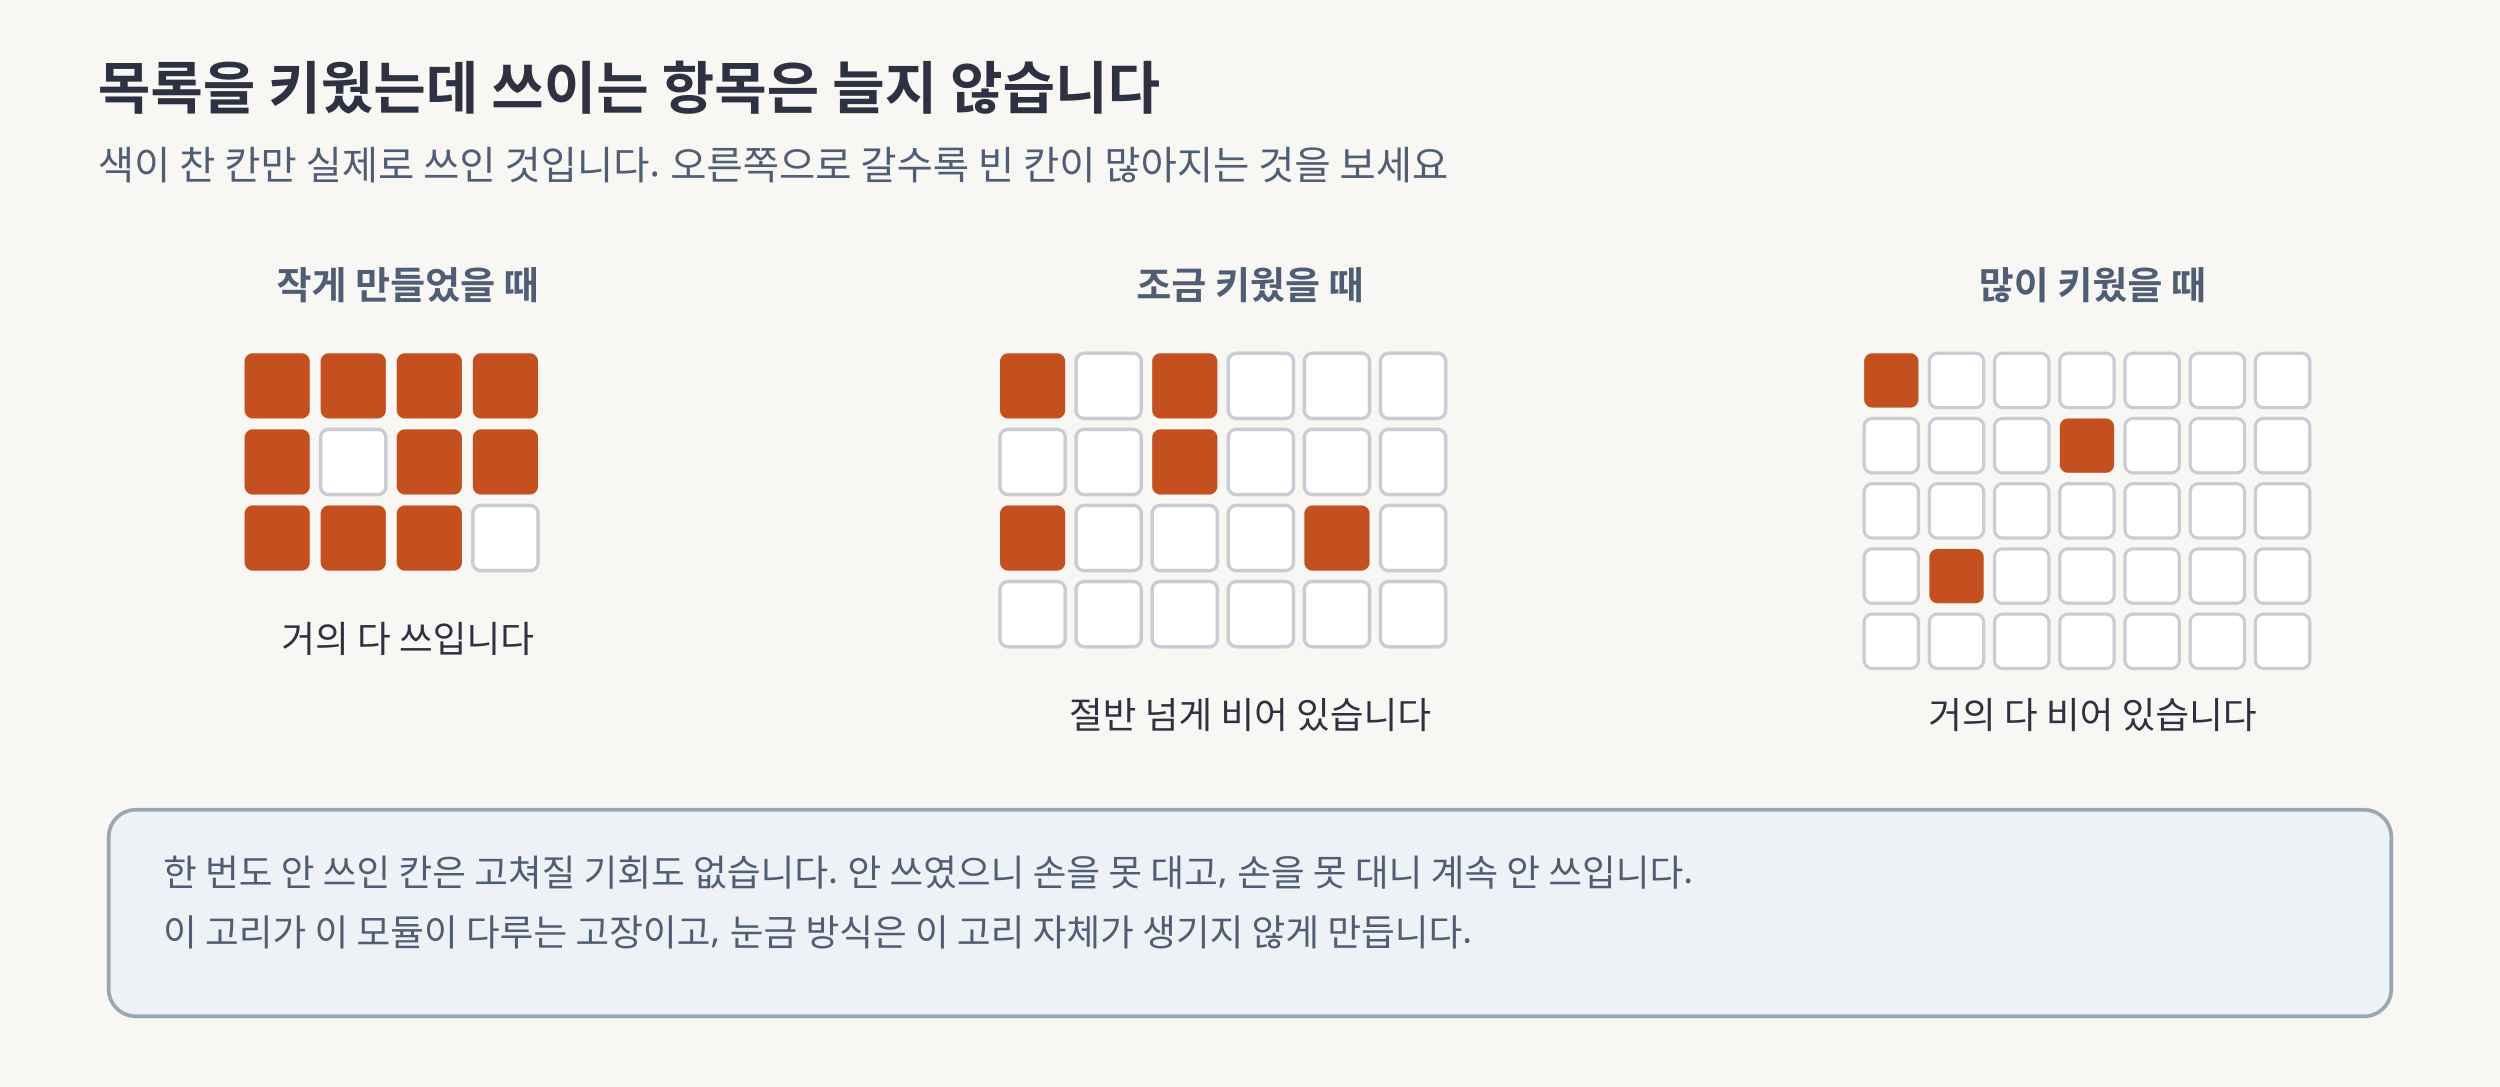
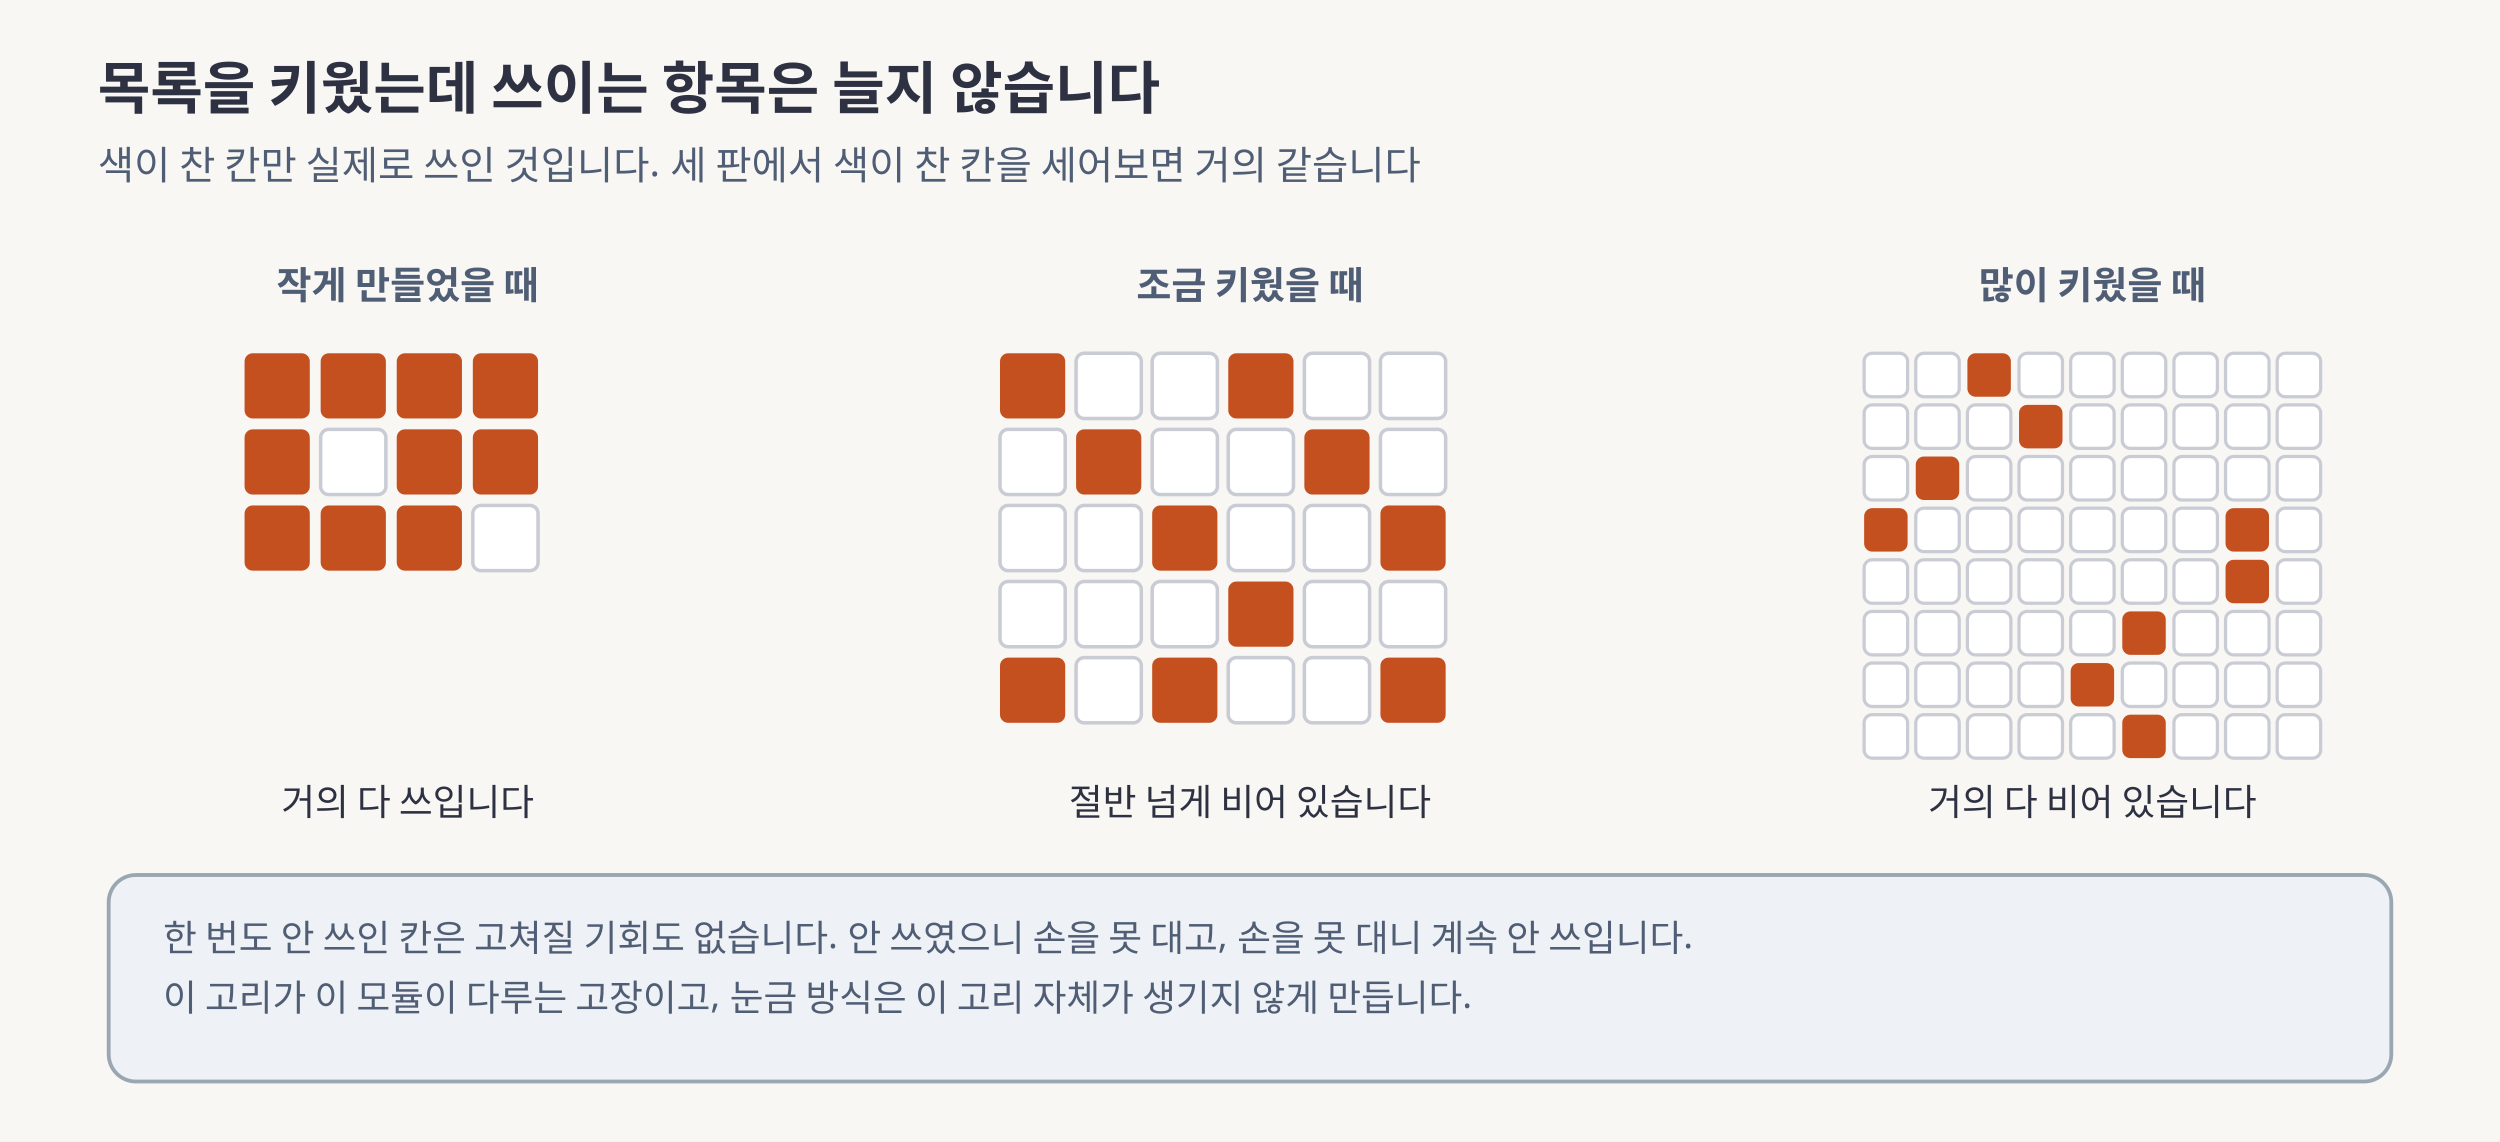
- <svg xmlns="http://www.w3.org/2000/svg" viewBox="0 0 920 400" width="920" height="400" role="img" aria-label="목록을 키웠는데 쓰이는 항목은 늘지 않는 그림">
-   <rect x="0" y="0" width="920" height="400" fill="#f8f7f4" />
+ <svg xmlns="http://www.w3.org/2000/svg" viewBox="0 0 920 420" width="920" height="420" role="img" aria-label="목록을 키웠는데 쓰이는 항목은 늘지 않는 그림">
+   <rect x="0" y="0" width="920" height="420" fill="#f8f7f4" />
  <g font-family="'Noto Sans KR','Malgun Gothic','Apple SD Gothic Neo','Nanum Gothic',sans-serif">
    <text x="36" y="40" font-size="21" font-weight="700" fill="#2d3142">목록을 키웠는데 쓰이는 항목은 늘지 않습니다</text>
-     <text x="36" y="66" font-size="14.5" fill="#4f5d75">색이 찬 칸만 실제로 쓰인 것입니다. 오른쪽으로 갈수록 빈 칸이 많아지는 것을 보세요</text>
+     <text x="36" y="66" font-size="14.5" fill="#4f5d75">색이 찬 칸만 실제로 쓰인 것입니다. 세 판에서 색이 찬 칸을 세어보면 거의 같습니다</text>
    <text x="150" y="110" font-size="14" font-weight="700" fill="#4f5d75" text-anchor="middle">작게 만들었을 때</text>
    <g>
      <rect x="90" y="130" width="24" height="24" rx="3" fill="#c4501f" />
      <rect x="118" y="130" width="24" height="24" rx="3" fill="#c4501f" />
      <rect x="146" y="130" width="24" height="24" rx="3" fill="#c4501f" />
      <rect x="174" y="130" width="24" height="24" rx="3" fill="#c4501f" />
      <rect x="90" y="158" width="24" height="24" rx="3" fill="#c4501f" />
      <rect x="118" y="158" width="24" height="24" rx="3" fill="#ffffff" stroke="#c9ccd4" stroke-width="1.3" />
      <rect x="146" y="158" width="24" height="24" rx="3" fill="#c4501f" />
      <rect x="174" y="158" width="24" height="24" rx="3" fill="#c4501f" />
      <rect x="90" y="186" width="24" height="24" rx="3" fill="#c4501f" />
      <rect x="118" y="186" width="24" height="24" rx="3" fill="#c4501f" />
      <rect x="146" y="186" width="24" height="24" rx="3" fill="#c4501f" />
      <rect x="174" y="186" width="24" height="24" rx="3" fill="#ffffff" stroke="#c9ccd4" stroke-width="1.3" />
    </g>
-     <text x="150" y="240" font-size="13.5" fill="#2d3142" text-anchor="middle">거의 다 쓰입니다</text>
+     <text x="150" y="300" font-size="13.5" fill="#2d3142" text-anchor="middle">거의 다 쓰입니다</text>
    <text x="460" y="110" font-size="14" font-weight="700" fill="#4f5d75" text-anchor="middle">조금 키웠을 때</text>
    <g>
      <rect x="368" y="130" width="24" height="24" rx="3" fill="#c4501f" />
      <rect x="396" y="130" width="24" height="24" rx="3" fill="#ffffff" stroke="#c9ccd4" stroke-width="1.3" />
-       <rect x="424" y="130" width="24" height="24" rx="3" fill="#c4501f" />
-       <rect x="452" y="130" width="24" height="24" rx="3" fill="#ffffff" stroke="#c9ccd4" stroke-width="1.3" />
+       <rect x="424" y="130" width="24" height="24" rx="3" fill="#ffffff" stroke="#c9ccd4" stroke-width="1.3" />
+       <rect x="452" y="130" width="24" height="24" rx="3" fill="#c4501f" />
      <rect x="480" y="130" width="24" height="24" rx="3" fill="#ffffff" stroke="#c9ccd4" stroke-width="1.3" />
      <rect x="508" y="130" width="24" height="24" rx="3" fill="#ffffff" stroke="#c9ccd4" stroke-width="1.3" />
      <rect x="368" y="158" width="24" height="24" rx="3" fill="#ffffff" stroke="#c9ccd4" stroke-width="1.3" />
-       <rect x="396" y="158" width="24" height="24" rx="3" fill="#ffffff" stroke="#c9ccd4" stroke-width="1.3" />
-       <rect x="424" y="158" width="24" height="24" rx="3" fill="#c4501f" />
+       <rect x="396" y="158" width="24" height="24" rx="3" fill="#c4501f" />
+       <rect x="424" y="158" width="24" height="24" rx="3" fill="#ffffff" stroke="#c9ccd4" stroke-width="1.3" />
      <rect x="452" y="158" width="24" height="24" rx="3" fill="#ffffff" stroke="#c9ccd4" stroke-width="1.3" />
-       <rect x="480" y="158" width="24" height="24" rx="3" fill="#ffffff" stroke="#c9ccd4" stroke-width="1.3" />
+       <rect x="480" y="158" width="24" height="24" rx="3" fill="#c4501f" />
      <rect x="508" y="158" width="24" height="24" rx="3" fill="#ffffff" stroke="#c9ccd4" stroke-width="1.3" />
-       <rect x="368" y="186" width="24" height="24" rx="3" fill="#c4501f" />
+       <rect x="368" y="186" width="24" height="24" rx="3" fill="#ffffff" stroke="#c9ccd4" stroke-width="1.3" />
      <rect x="396" y="186" width="24" height="24" rx="3" fill="#ffffff" stroke="#c9ccd4" stroke-width="1.3" />
-       <rect x="424" y="186" width="24" height="24" rx="3" fill="#ffffff" stroke="#c9ccd4" stroke-width="1.3" />
+       <rect x="424" y="186" width="24" height="24" rx="3" fill="#c4501f" />
      <rect x="452" y="186" width="24" height="24" rx="3" fill="#ffffff" stroke="#c9ccd4" stroke-width="1.3" />
-       <rect x="480" y="186" width="24" height="24" rx="3" fill="#c4501f" />
-       <rect x="508" y="186" width="24" height="24" rx="3" fill="#ffffff" stroke="#c9ccd4" stroke-width="1.3" />
+       <rect x="480" y="186" width="24" height="24" rx="3" fill="#ffffff" stroke="#c9ccd4" stroke-width="1.3" />
+       <rect x="508" y="186" width="24" height="24" rx="3" fill="#c4501f" />
      <rect x="368" y="214" width="24" height="24" rx="3" fill="#ffffff" stroke="#c9ccd4" stroke-width="1.3" />
      <rect x="396" y="214" width="24" height="24" rx="3" fill="#ffffff" stroke="#c9ccd4" stroke-width="1.3" />
      <rect x="424" y="214" width="24" height="24" rx="3" fill="#ffffff" stroke="#c9ccd4" stroke-width="1.3" />
-       <rect x="452" y="214" width="24" height="24" rx="3" fill="#ffffff" stroke="#c9ccd4" stroke-width="1.3" />
+       <rect x="452" y="214" width="24" height="24" rx="3" fill="#c4501f" />
      <rect x="480" y="214" width="24" height="24" rx="3" fill="#ffffff" stroke="#c9ccd4" stroke-width="1.3" />
      <rect x="508" y="214" width="24" height="24" rx="3" fill="#ffffff" stroke="#c9ccd4" stroke-width="1.3" />
+       <rect x="368" y="242" width="24" height="24" rx="3" fill="#c4501f" />
+       <rect x="396" y="242" width="24" height="24" rx="3" fill="#ffffff" stroke="#c9ccd4" stroke-width="1.3" />
+       <rect x="424" y="242" width="24" height="24" rx="3" fill="#c4501f" />
+       <rect x="452" y="242" width="24" height="24" rx="3" fill="#ffffff" stroke="#c9ccd4" stroke-width="1.3" />
+       <rect x="480" y="242" width="24" height="24" rx="3" fill="#ffffff" stroke="#c9ccd4" stroke-width="1.3" />
+       <rect x="508" y="242" width="24" height="24" rx="3" fill="#c4501f" />
    </g>
-     <text x="460" y="268" font-size="13.5" fill="#2d3142" text-anchor="middle">절반 넘게 비어 있습니다</text>
+     <text x="460" y="300" font-size="13.5" fill="#2d3142" text-anchor="middle">절반 넘게 비어 있습니다</text>
    <text x="770" y="110" font-size="14" font-weight="700" fill="#4f5d75" text-anchor="middle">많이 키웠을 때</text>
    <g>
-       <rect x="686" y="130" width="20" height="20" rx="3" fill="#c4501f" />
-       <rect x="710" y="130" width="20" height="20" rx="3" fill="#ffffff" stroke="#c9ccd4" stroke-width="1.2" />
-       <rect x="734" y="130" width="20" height="20" rx="3" fill="#ffffff" stroke="#c9ccd4" stroke-width="1.2" />
-       <rect x="758" y="130" width="20" height="20" rx="3" fill="#ffffff" stroke="#c9ccd4" stroke-width="1.2" />
-       <rect x="782" y="130" width="20" height="20" rx="3" fill="#ffffff" stroke="#c9ccd4" stroke-width="1.2" />
-       <rect x="806" y="130" width="20" height="20" rx="3" fill="#ffffff" stroke="#c9ccd4" stroke-width="1.2" />
-       <rect x="830" y="130" width="20" height="20" rx="3" fill="#ffffff" stroke="#c9ccd4" stroke-width="1.2" />
-       <rect x="686" y="154" width="20" height="20" rx="3" fill="#ffffff" stroke="#c9ccd4" stroke-width="1.2" />
-       <rect x="710" y="154" width="20" height="20" rx="3" fill="#ffffff" stroke="#c9ccd4" stroke-width="1.2" />
-       <rect x="734" y="154" width="20" height="20" rx="3" fill="#ffffff" stroke="#c9ccd4" stroke-width="1.2" />
-       <rect x="758" y="154" width="20" height="20" rx="3" fill="#c4501f" />
-       <rect x="782" y="154" width="20" height="20" rx="3" fill="#ffffff" stroke="#c9ccd4" stroke-width="1.2" />
-       <rect x="806" y="154" width="20" height="20" rx="3" fill="#ffffff" stroke="#c9ccd4" stroke-width="1.2" />
-       <rect x="830" y="154" width="20" height="20" rx="3" fill="#ffffff" stroke="#c9ccd4" stroke-width="1.2" />
-       <rect x="686" y="178" width="20" height="20" rx="3" fill="#ffffff" stroke="#c9ccd4" stroke-width="1.2" />
-       <rect x="710" y="178" width="20" height="20" rx="3" fill="#ffffff" stroke="#c9ccd4" stroke-width="1.2" />
-       <rect x="734" y="178" width="20" height="20" rx="3" fill="#ffffff" stroke="#c9ccd4" stroke-width="1.2" />
-       <rect x="758" y="178" width="20" height="20" rx="3" fill="#ffffff" stroke="#c9ccd4" stroke-width="1.2" />
-       <rect x="782" y="178" width="20" height="20" rx="3" fill="#ffffff" stroke="#c9ccd4" stroke-width="1.2" />
-       <rect x="806" y="178" width="20" height="20" rx="3" fill="#ffffff" stroke="#c9ccd4" stroke-width="1.2" />
-       <rect x="830" y="178" width="20" height="20" rx="3" fill="#ffffff" stroke="#c9ccd4" stroke-width="1.2" />
-       <rect x="686" y="202" width="20" height="20" rx="3" fill="#ffffff" stroke="#c9ccd4" stroke-width="1.2" />
-       <rect x="710" y="202" width="20" height="20" rx="3" fill="#c4501f" />
-       <rect x="734" y="202" width="20" height="20" rx="3" fill="#ffffff" stroke="#c9ccd4" stroke-width="1.2" />
-       <rect x="758" y="202" width="20" height="20" rx="3" fill="#ffffff" stroke="#c9ccd4" stroke-width="1.2" />
-       <rect x="782" y="202" width="20" height="20" rx="3" fill="#ffffff" stroke="#c9ccd4" stroke-width="1.2" />
-       <rect x="806" y="202" width="20" height="20" rx="3" fill="#ffffff" stroke="#c9ccd4" stroke-width="1.2" />
-       <rect x="830" y="202" width="20" height="20" rx="3" fill="#ffffff" stroke="#c9ccd4" stroke-width="1.2" />
-       <rect x="686" y="226" width="20" height="20" rx="3" fill="#ffffff" stroke="#c9ccd4" stroke-width="1.2" />
-       <rect x="710" y="226" width="20" height="20" rx="3" fill="#ffffff" stroke="#c9ccd4" stroke-width="1.2" />
-       <rect x="734" y="226" width="20" height="20" rx="3" fill="#ffffff" stroke="#c9ccd4" stroke-width="1.2" />
-       <rect x="758" y="226" width="20" height="20" rx="3" fill="#ffffff" stroke="#c9ccd4" stroke-width="1.2" />
-       <rect x="782" y="226" width="20" height="20" rx="3" fill="#ffffff" stroke="#c9ccd4" stroke-width="1.2" />
-       <rect x="806" y="226" width="20" height="20" rx="3" fill="#ffffff" stroke="#c9ccd4" stroke-width="1.2" />
-       <rect x="830" y="226" width="20" height="20" rx="3" fill="#ffffff" stroke="#c9ccd4" stroke-width="1.2" />
+       <rect x="686" y="130" width="16" height="16" rx="3" fill="#ffffff" stroke="#c9ccd4" stroke-width="1.2" />
+       <rect x="705" y="130" width="16" height="16" rx="3" fill="#ffffff" stroke="#c9ccd4" stroke-width="1.2" />
+       <rect x="724" y="130" width="16" height="16" rx="3" fill="#c4501f" />
+       <rect x="743" y="130" width="16" height="16" rx="3" fill="#ffffff" stroke="#c9ccd4" stroke-width="1.2" />
+       <rect x="762" y="130" width="16" height="16" rx="3" fill="#ffffff" stroke="#c9ccd4" stroke-width="1.2" />
+       <rect x="781" y="130" width="16" height="16" rx="3" fill="#ffffff" stroke="#c9ccd4" stroke-width="1.2" />
+       <rect x="800" y="130" width="16" height="16" rx="3" fill="#ffffff" stroke="#c9ccd4" stroke-width="1.2" />
+       <rect x="819" y="130" width="16" height="16" rx="3" fill="#ffffff" stroke="#c9ccd4" stroke-width="1.2" />
+       <rect x="838" y="130" width="16" height="16" rx="3" fill="#ffffff" stroke="#c9ccd4" stroke-width="1.2" />
+       <rect x="686" y="149" width="16" height="16" rx="3" fill="#ffffff" stroke="#c9ccd4" stroke-width="1.2" />
+       <rect x="705" y="149" width="16" height="16" rx="3" fill="#ffffff" stroke="#c9ccd4" stroke-width="1.2" />
+       <rect x="724" y="149" width="16" height="16" rx="3" fill="#ffffff" stroke="#c9ccd4" stroke-width="1.2" />
+       <rect x="743" y="149" width="16" height="16" rx="3" fill="#c4501f" />
+       <rect x="762" y="149" width="16" height="16" rx="3" fill="#ffffff" stroke="#c9ccd4" stroke-width="1.2" />
+       <rect x="781" y="149" width="16" height="16" rx="3" fill="#ffffff" stroke="#c9ccd4" stroke-width="1.2" />
+       <rect x="800" y="149" width="16" height="16" rx="3" fill="#ffffff" stroke="#c9ccd4" stroke-width="1.2" />
+       <rect x="819" y="149" width="16" height="16" rx="3" fill="#ffffff" stroke="#c9ccd4" stroke-width="1.2" />
+       <rect x="838" y="149" width="16" height="16" rx="3" fill="#ffffff" stroke="#c9ccd4" stroke-width="1.2" />
+       <rect x="686" y="168" width="16" height="16" rx="3" fill="#ffffff" stroke="#c9ccd4" stroke-width="1.2" />
+       <rect x="705" y="168" width="16" height="16" rx="3" fill="#c4501f" />
+       <rect x="724" y="168" width="16" height="16" rx="3" fill="#ffffff" stroke="#c9ccd4" stroke-width="1.2" />
+       <rect x="743" y="168" width="16" height="16" rx="3" fill="#ffffff" stroke="#c9ccd4" stroke-width="1.2" />
+       <rect x="762" y="168" width="16" height="16" rx="3" fill="#ffffff" stroke="#c9ccd4" stroke-width="1.2" />
+       <rect x="781" y="168" width="16" height="16" rx="3" fill="#ffffff" stroke="#c9ccd4" stroke-width="1.2" />
+       <rect x="800" y="168" width="16" height="16" rx="3" fill="#ffffff" stroke="#c9ccd4" stroke-width="1.2" />
+       <rect x="819" y="168" width="16" height="16" rx="3" fill="#ffffff" stroke="#c9ccd4" stroke-width="1.2" />
+       <rect x="838" y="168" width="16" height="16" rx="3" fill="#ffffff" stroke="#c9ccd4" stroke-width="1.2" />
+       <rect x="686" y="187" width="16" height="16" rx="3" fill="#c4501f" />
+       <rect x="705" y="187" width="16" height="16" rx="3" fill="#ffffff" stroke="#c9ccd4" stroke-width="1.2" />
+       <rect x="724" y="187" width="16" height="16" rx="3" fill="#ffffff" stroke="#c9ccd4" stroke-width="1.2" />
+       <rect x="743" y="187" width="16" height="16" rx="3" fill="#ffffff" stroke="#c9ccd4" stroke-width="1.2" />
+       <rect x="762" y="187" width="16" height="16" rx="3" fill="#ffffff" stroke="#c9ccd4" stroke-width="1.2" />
+       <rect x="781" y="187" width="16" height="16" rx="3" fill="#ffffff" stroke="#c9ccd4" stroke-width="1.2" />
+       <rect x="800" y="187" width="16" height="16" rx="3" fill="#ffffff" stroke="#c9ccd4" stroke-width="1.2" />
+       <rect x="819" y="187" width="16" height="16" rx="3" fill="#c4501f" />
+       <rect x="838" y="187" width="16" height="16" rx="3" fill="#ffffff" stroke="#c9ccd4" stroke-width="1.2" />
+       <rect x="686" y="206" width="16" height="16" rx="3" fill="#ffffff" stroke="#c9ccd4" stroke-width="1.2" />
+       <rect x="705" y="206" width="16" height="16" rx="3" fill="#ffffff" stroke="#c9ccd4" stroke-width="1.2" />
+       <rect x="724" y="206" width="16" height="16" rx="3" fill="#ffffff" stroke="#c9ccd4" stroke-width="1.2" />
+       <rect x="743" y="206" width="16" height="16" rx="3" fill="#ffffff" stroke="#c9ccd4" stroke-width="1.2" />
+       <rect x="762" y="206" width="16" height="16" rx="3" fill="#ffffff" stroke="#c9ccd4" stroke-width="1.2" />
+       <rect x="781" y="206" width="16" height="16" rx="3" fill="#ffffff" stroke="#c9ccd4" stroke-width="1.2" />
+       <rect x="800" y="206" width="16" height="16" rx="3" fill="#ffffff" stroke="#c9ccd4" stroke-width="1.2" />
+       <rect x="819" y="206" width="16" height="16" rx="3" fill="#c4501f" />
+       <rect x="838" y="206" width="16" height="16" rx="3" fill="#ffffff" stroke="#c9ccd4" stroke-width="1.2" />
+       <rect x="686" y="225" width="16" height="16" rx="3" fill="#ffffff" stroke="#c9ccd4" stroke-width="1.2" />
+       <rect x="705" y="225" width="16" height="16" rx="3" fill="#ffffff" stroke="#c9ccd4" stroke-width="1.2" />
+       <rect x="724" y="225" width="16" height="16" rx="3" fill="#ffffff" stroke="#c9ccd4" stroke-width="1.2" />
+       <rect x="743" y="225" width="16" height="16" rx="3" fill="#ffffff" stroke="#c9ccd4" stroke-width="1.2" />
+       <rect x="762" y="225" width="16" height="16" rx="3" fill="#ffffff" stroke="#c9ccd4" stroke-width="1.2" />
+       <rect x="781" y="225" width="16" height="16" rx="3" fill="#c4501f" />
+       <rect x="800" y="225" width="16" height="16" rx="3" fill="#ffffff" stroke="#c9ccd4" stroke-width="1.2" />
+       <rect x="819" y="225" width="16" height="16" rx="3" fill="#ffffff" stroke="#c9ccd4" stroke-width="1.2" />
+       <rect x="838" y="225" width="16" height="16" rx="3" fill="#ffffff" stroke="#c9ccd4" stroke-width="1.2" />
+       <rect x="686" y="244" width="16" height="16" rx="3" fill="#ffffff" stroke="#c9ccd4" stroke-width="1.2" />
+       <rect x="705" y="244" width="16" height="16" rx="3" fill="#ffffff" stroke="#c9ccd4" stroke-width="1.2" />
+       <rect x="724" y="244" width="16" height="16" rx="3" fill="#ffffff" stroke="#c9ccd4" stroke-width="1.2" />
+       <rect x="743" y="244" width="16" height="16" rx="3" fill="#ffffff" stroke="#c9ccd4" stroke-width="1.2" />
+       <rect x="762" y="244" width="16" height="16" rx="3" fill="#c4501f" />
+       <rect x="781" y="244" width="16" height="16" rx="3" fill="#ffffff" stroke="#c9ccd4" stroke-width="1.2" />
+       <rect x="800" y="244" width="16" height="16" rx="3" fill="#ffffff" stroke="#c9ccd4" stroke-width="1.2" />
+       <rect x="819" y="244" width="16" height="16" rx="3" fill="#ffffff" stroke="#c9ccd4" stroke-width="1.2" />
+       <rect x="838" y="244" width="16" height="16" rx="3" fill="#ffffff" stroke="#c9ccd4" stroke-width="1.2" />
+       <rect x="686" y="263" width="16" height="16" rx="3" fill="#ffffff" stroke="#c9ccd4" stroke-width="1.2" />
+       <rect x="705" y="263" width="16" height="16" rx="3" fill="#ffffff" stroke="#c9ccd4" stroke-width="1.2" />
+       <rect x="724" y="263" width="16" height="16" rx="3" fill="#ffffff" stroke="#c9ccd4" stroke-width="1.2" />
+       <rect x="743" y="263" width="16" height="16" rx="3" fill="#ffffff" stroke="#c9ccd4" stroke-width="1.2" />
+       <rect x="762" y="263" width="16" height="16" rx="3" fill="#ffffff" stroke="#c9ccd4" stroke-width="1.2" />
+       <rect x="781" y="263" width="16" height="16" rx="3" fill="#c4501f" />
+       <rect x="800" y="263" width="16" height="16" rx="3" fill="#ffffff" stroke="#c9ccd4" stroke-width="1.2" />
+       <rect x="819" y="263" width="16" height="16" rx="3" fill="#ffffff" stroke="#c9ccd4" stroke-width="1.2" />
+       <rect x="838" y="263" width="16" height="16" rx="3" fill="#ffffff" stroke="#c9ccd4" stroke-width="1.2" />
    </g>
-     <text x="770" y="268" font-size="13.5" fill="#2d3142" text-anchor="middle">거의 다 비어 있습니다</text>
-     <rect x="40" y="298" width="840" height="76" rx="10" fill="#eef1f5" stroke="#9aa6b2" stroke-width="1.4" />
-     <text x="60" y="326" font-size="13.5" fill="#4f5d75">한 번도 안 쓰인 칸은 고쳐질 기회도 없습니다. 안 쓰였으니 손을 못 대고, 손을 못 대니 계속 안 쓰입니다.</text>
-     <text x="60" y="348" font-size="13.5" fill="#4f5d75">이 고리가 이 모듈이 다루는 고장이고, 눈금 방식은 이 고리 자체가 생기지 않게 만듭니다.</text>
+     <text x="770" y="300" font-size="13.5" fill="#2d3142" text-anchor="middle">거의 다 비어 있습니다</text>
+     <rect x="40" y="322" width="840" height="76" rx="10" fill="#eef1f5" stroke="#9aa6b2" stroke-width="1.4" />
+     <text x="60" y="350" font-size="13.5" fill="#4f5d75">한 번도 안 쓰인 칸은 고쳐질 기회도 없습니다. 안 쓰였으니 손을 못 대고, 손을 못 대니 계속 안 쓰입니다.</text>
+     <text x="60" y="372" font-size="13.5" fill="#4f5d75">이 고리가 이 모듈이 다루는 고장이고, 눈금 방식은 이 고리 자체가 생기지 않게 만듭니다.</text>
  </g>
</svg>
